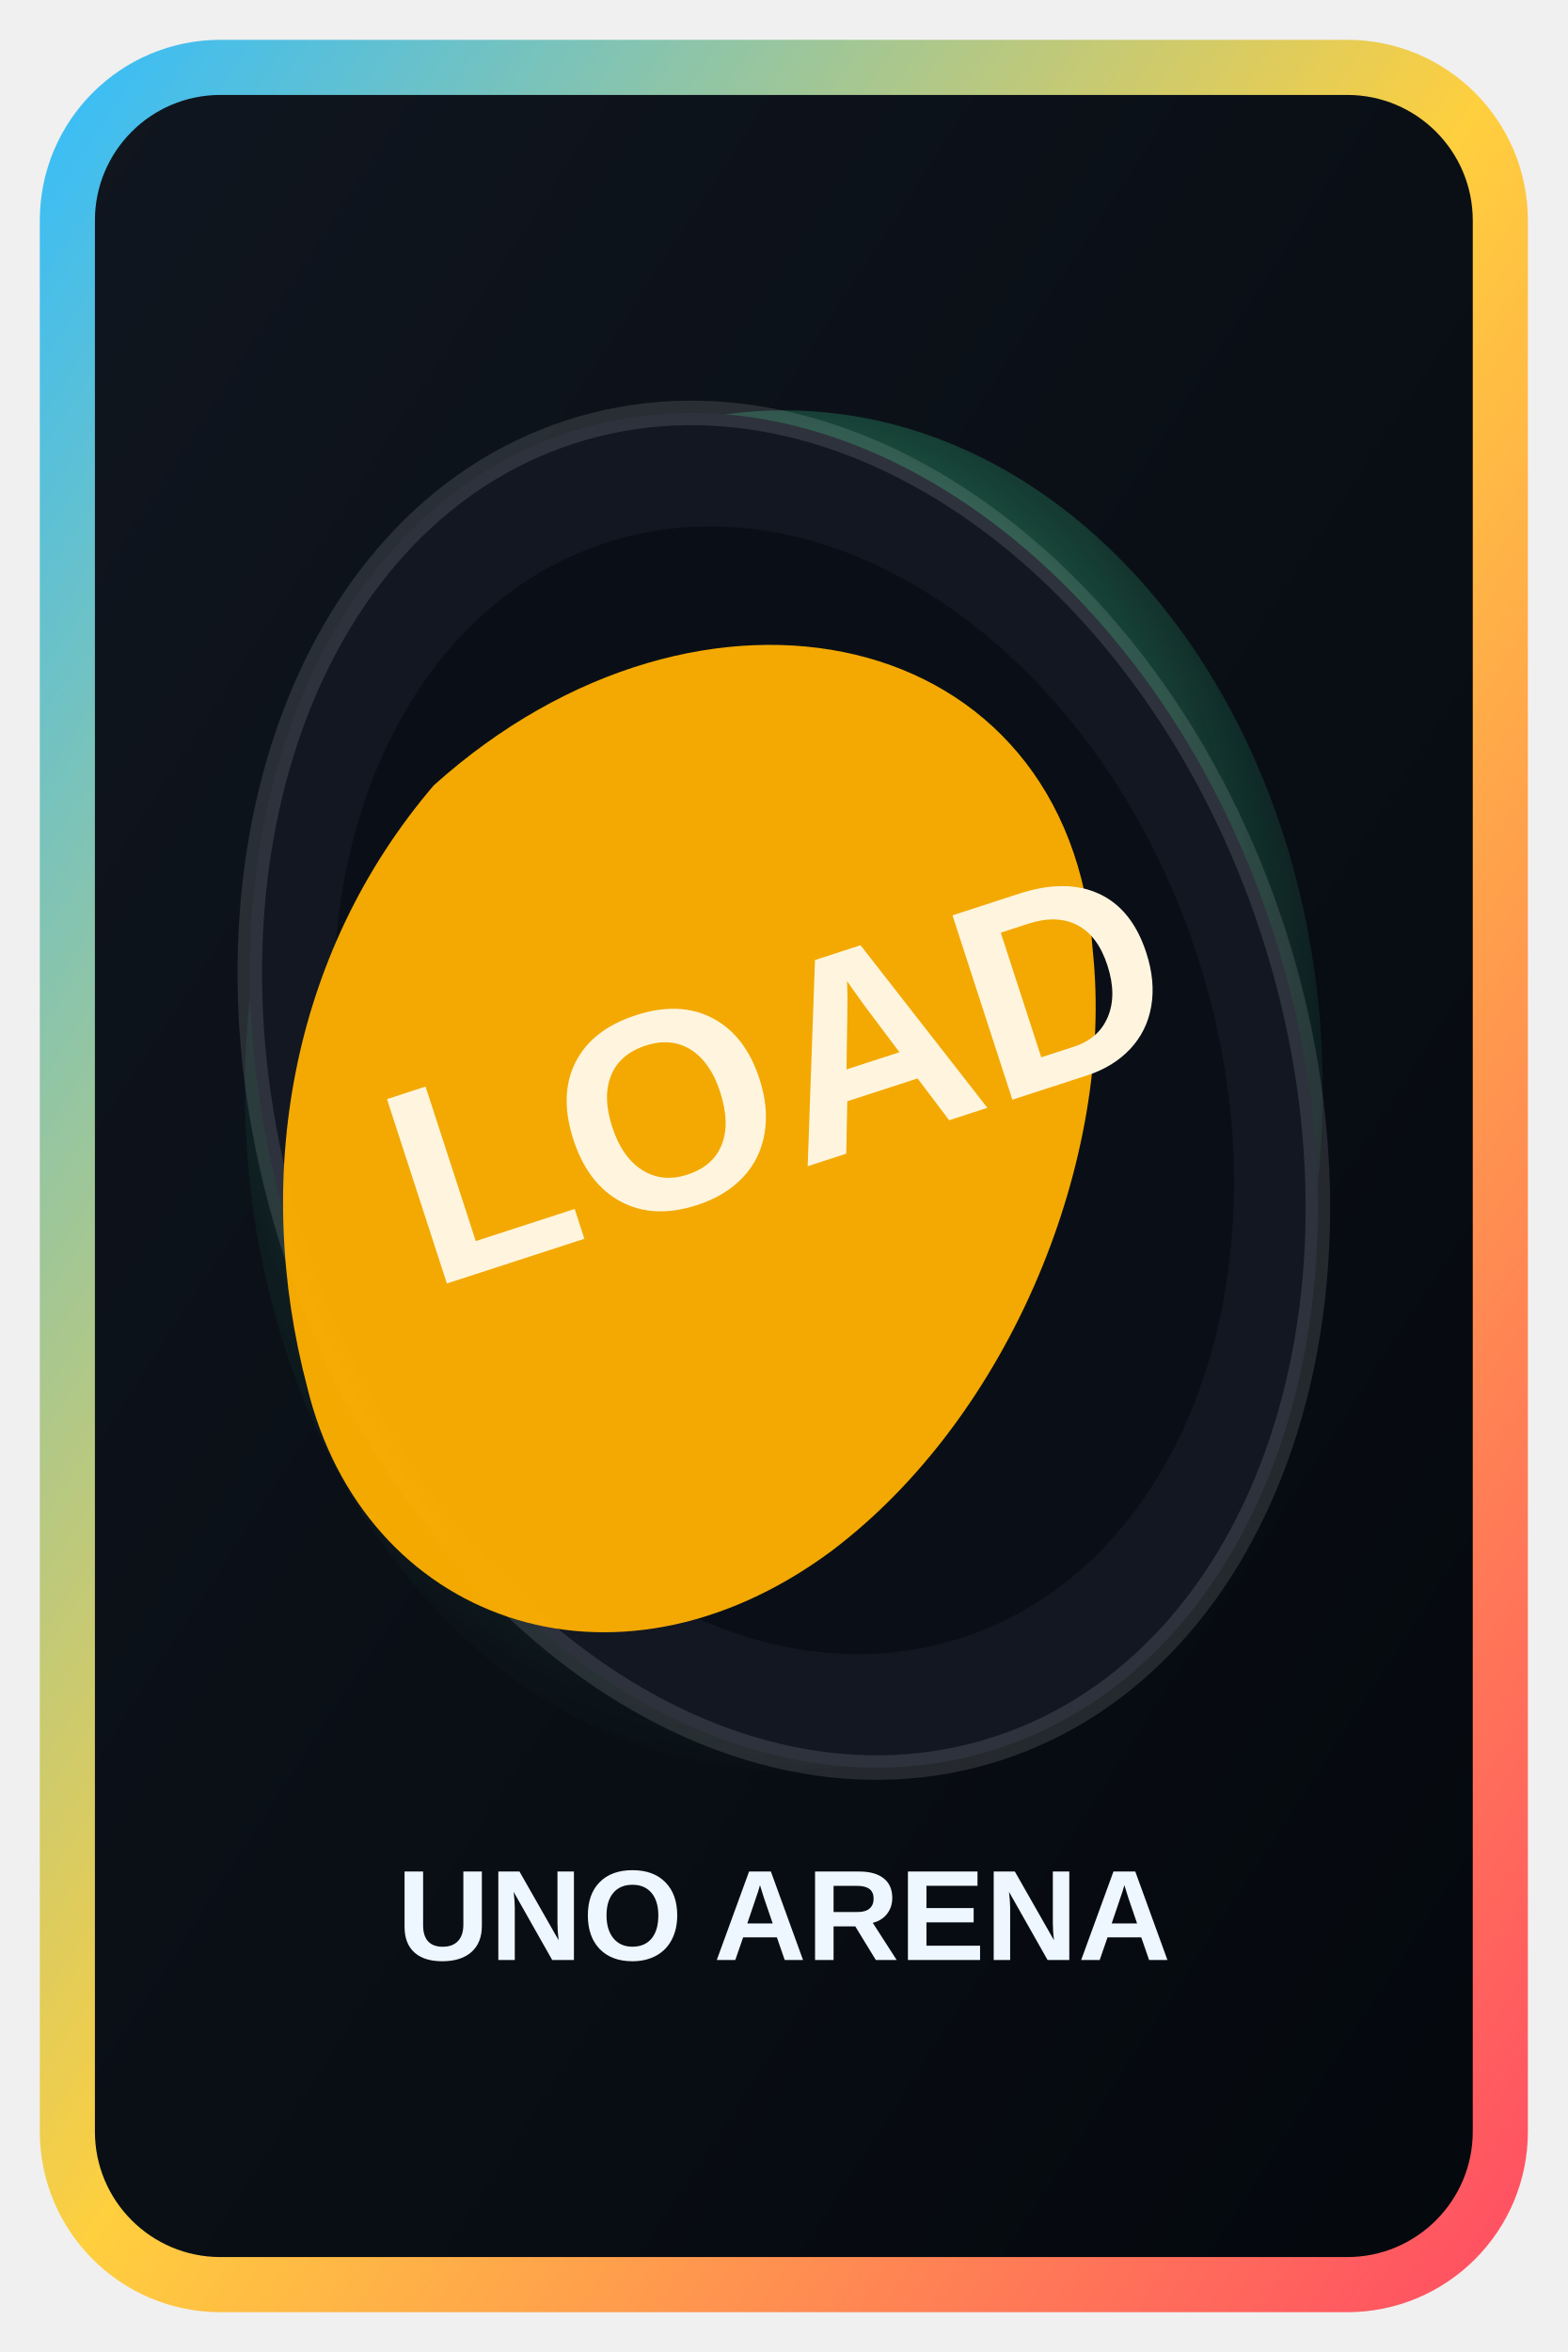
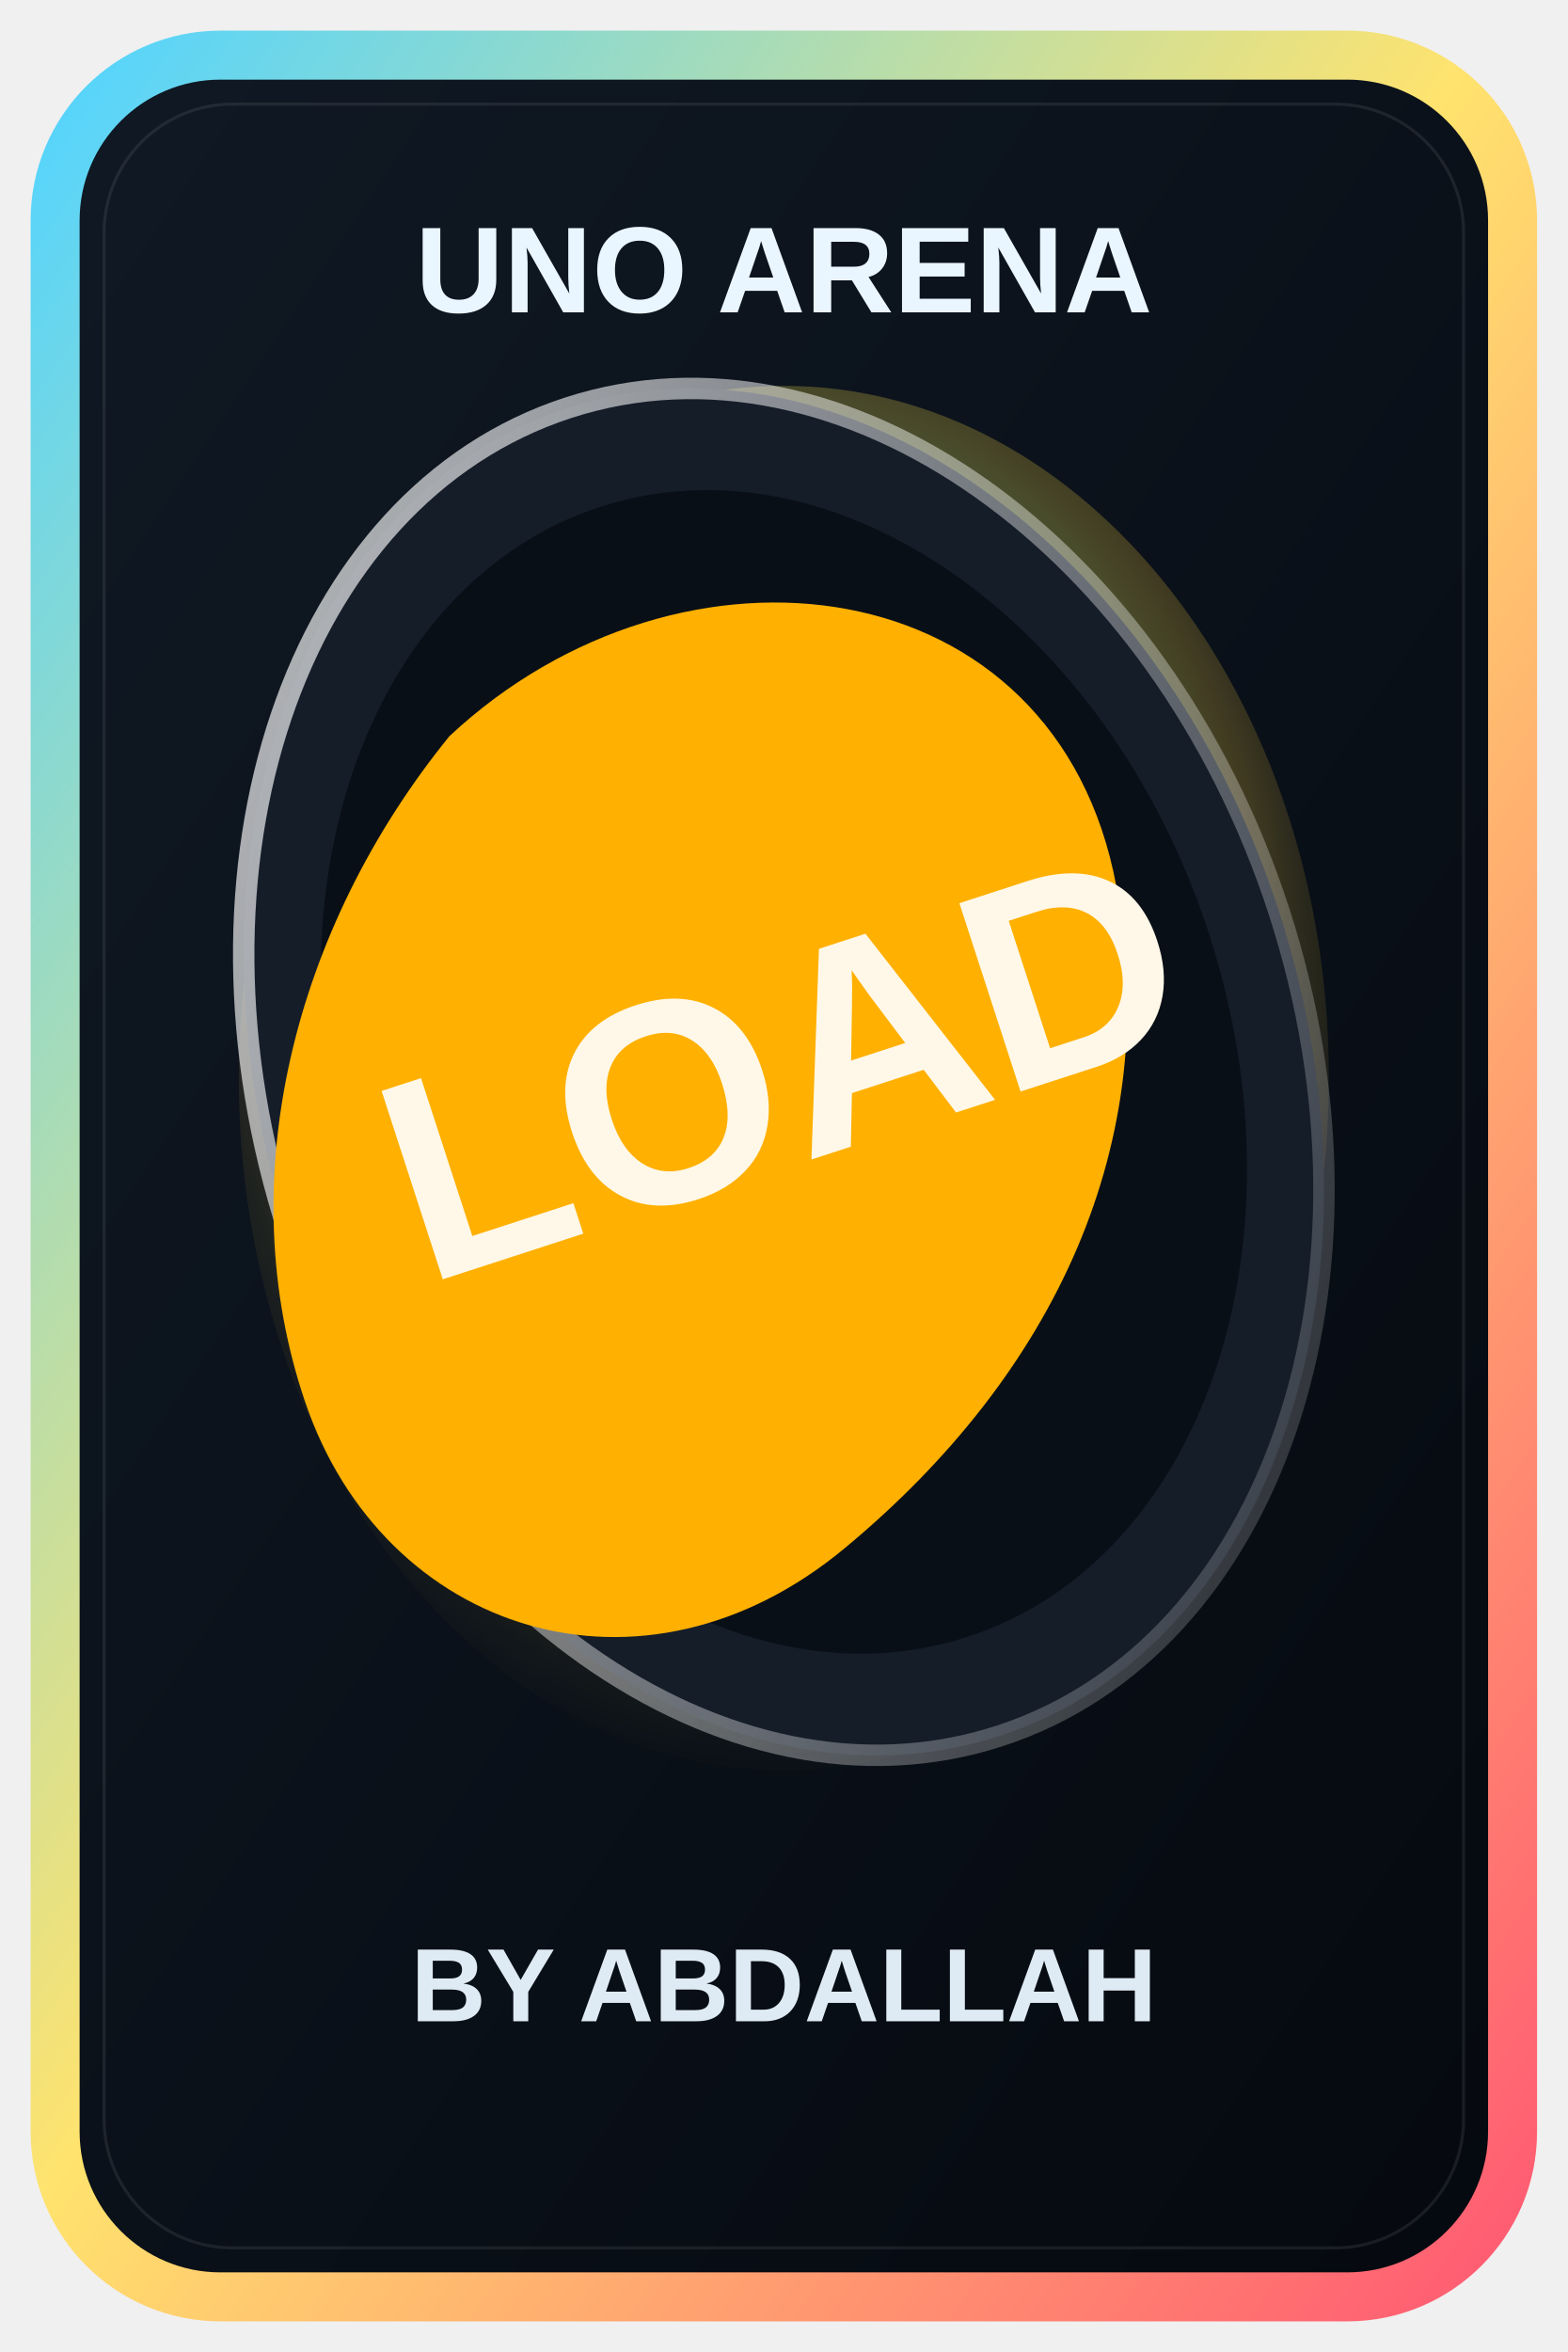
<svg xmlns="http://www.w3.org/2000/svg" viewBox="0 0 512 768" role="img" aria-label="UNO load card">
  <defs>
-     <linearGradient id="bg" x1="0" y1="0" x2="1" y2="1">
-       <stop offset="0%" stop-color="#10161f" />
-       <stop offset="100%" stop-color="#04080d" />
+     <linearGradient id="frame" x1="0" y1="0" x2="1" y2="1">
+       <stop offset="0%" stop-color="#53d4ff" />
+       <stop offset="48%" stop-color="#ffe36e" />
+       <stop offset="100%" stop-color="#ff5a72" />
    </linearGradient>
-     <linearGradient id="rim" x1="0" y1="0" x2="1" y2="1">
-       <stop offset="0%" stop-color="#38bdf8" />
-       <stop offset="50%" stop-color="#ffcf3e" />
-       <stop offset="100%" stop-color="#ff4f63" />
+     <linearGradient id="body" x1="0" y1="0" x2="1" y2="1">
+       <stop offset="0%" stop-color="#101924" />
+       <stop offset="100%" stop-color="#05090f" />
    </linearGradient>
-     <radialGradient id="glow" cx="50%" cy="40%" r="65%">
-       <stop offset="0%" stop-color="#38bdf8" stop-opacity="0.95" />
-       <stop offset="40%" stop-color="#3ddc97" stop-opacity="0.65" />
+     <radialGradient id="glow" cx="50%" cy="42%" r="62%">
+       <stop offset="0%" stop-color="#38bdf8" stop-opacity="0.96" />
+       <stop offset="42%" stop-color="#3ddc97" stop-opacity="0.62" />
+       <stop offset="72%" stop-color="#ffcf3e" stop-opacity="0.22" />
      <stop offset="100%" stop-color="#081119" stop-opacity="0" />
    </radialGradient>
+     <linearGradient id="ring" x1="0" y1="0" x2="1" y2="1">
+       <stop offset="0%" stop-color="#ffffff" stop-opacity="0.75" />
+       <stop offset="100%" stop-color="#ffffff" stop-opacity="0.08" />
+     </linearGradient>
  </defs>
-   <rect x="22" y="22" rx="50" ry="50" width="468" height="724" fill="url(#bg)" stroke="url(#rim)" stroke-width="18" />
-   <ellipse cx="256" cy="356" rx="176" ry="222" fill="url(#glow)" opacity="0.85" />
-   <g transform="translate(256 356) rotate(-18)">
-     <ellipse cx="0" cy="0" rx="168" ry="226" fill="#121722" stroke="#ffffff" stroke-opacity="0.12" stroke-width="8" />
-     <ellipse cx="0" cy="0" rx="142" ry="188" fill="#0a0f17" />
-     <path d="M-78 -130 C30 -178 136 -116 110 -12 C96 54 38 124 -32 148 C-116 176 -184 122 -178 44 C-174 -26 -140 -92 -78 -130 Z" fill="#ffb000" opacity="0.95" />
-     <text x="0" y="26" fill="#fff5df" font-family="Tajawal, Arial, sans-serif" font-size="92" font-weight="900" text-anchor="middle">LOAD</text>
+   <rect x="18" y="18" width="476" height="732" rx="54" fill="url(#body)" stroke="url(#frame)" stroke-width="16" />
+   <rect x="34" y="34" width="444" height="700" rx="42" fill="none" stroke="#ffffff" stroke-opacity="0.08" />
+   <ellipse cx="256" cy="352" rx="178" ry="226" fill="url(#glow)" />
+   <g transform="translate(256 350) rotate(-18)">
+     <ellipse cx="0" cy="0" rx="170" ry="228" fill="#151d29" stroke="url(#ring)" stroke-width="7" />
+     <ellipse cx="0" cy="0" rx="146" ry="194" fill="#090f17" />
+     <path d="M-70 -138 C24 -182 136 -130 122 -24 C111 60 54 121 -29 154 C-109 186 -181 134 -182 54 C-183 -22 -138 -94 -70 -138 Z" fill="#ffb000" />
+     <text x="0" y="30" fill="#fff8e8" font-family="Tajawal, Arial, sans-serif" font-size="94" font-weight="900" text-anchor="middle">LOAD</text>
  </g>
-   <text x="256" y="640" fill="#eef6ff" font-family="Tajawal, Arial, sans-serif" font-size="42" font-weight="800" text-anchor="middle">UNO ARENA</text>
+   <g fill="#eaf6ff" font-family="Tajawal, Arial, sans-serif" text-anchor="middle">
+     <text x="256" y="102" font-size="40" font-weight="900">UNO ARENA</text>
+     <text x="256" y="660" font-size="34" font-weight="700" opacity="0.95">BY ABDALLAH</text>
+   </g>
</svg>
